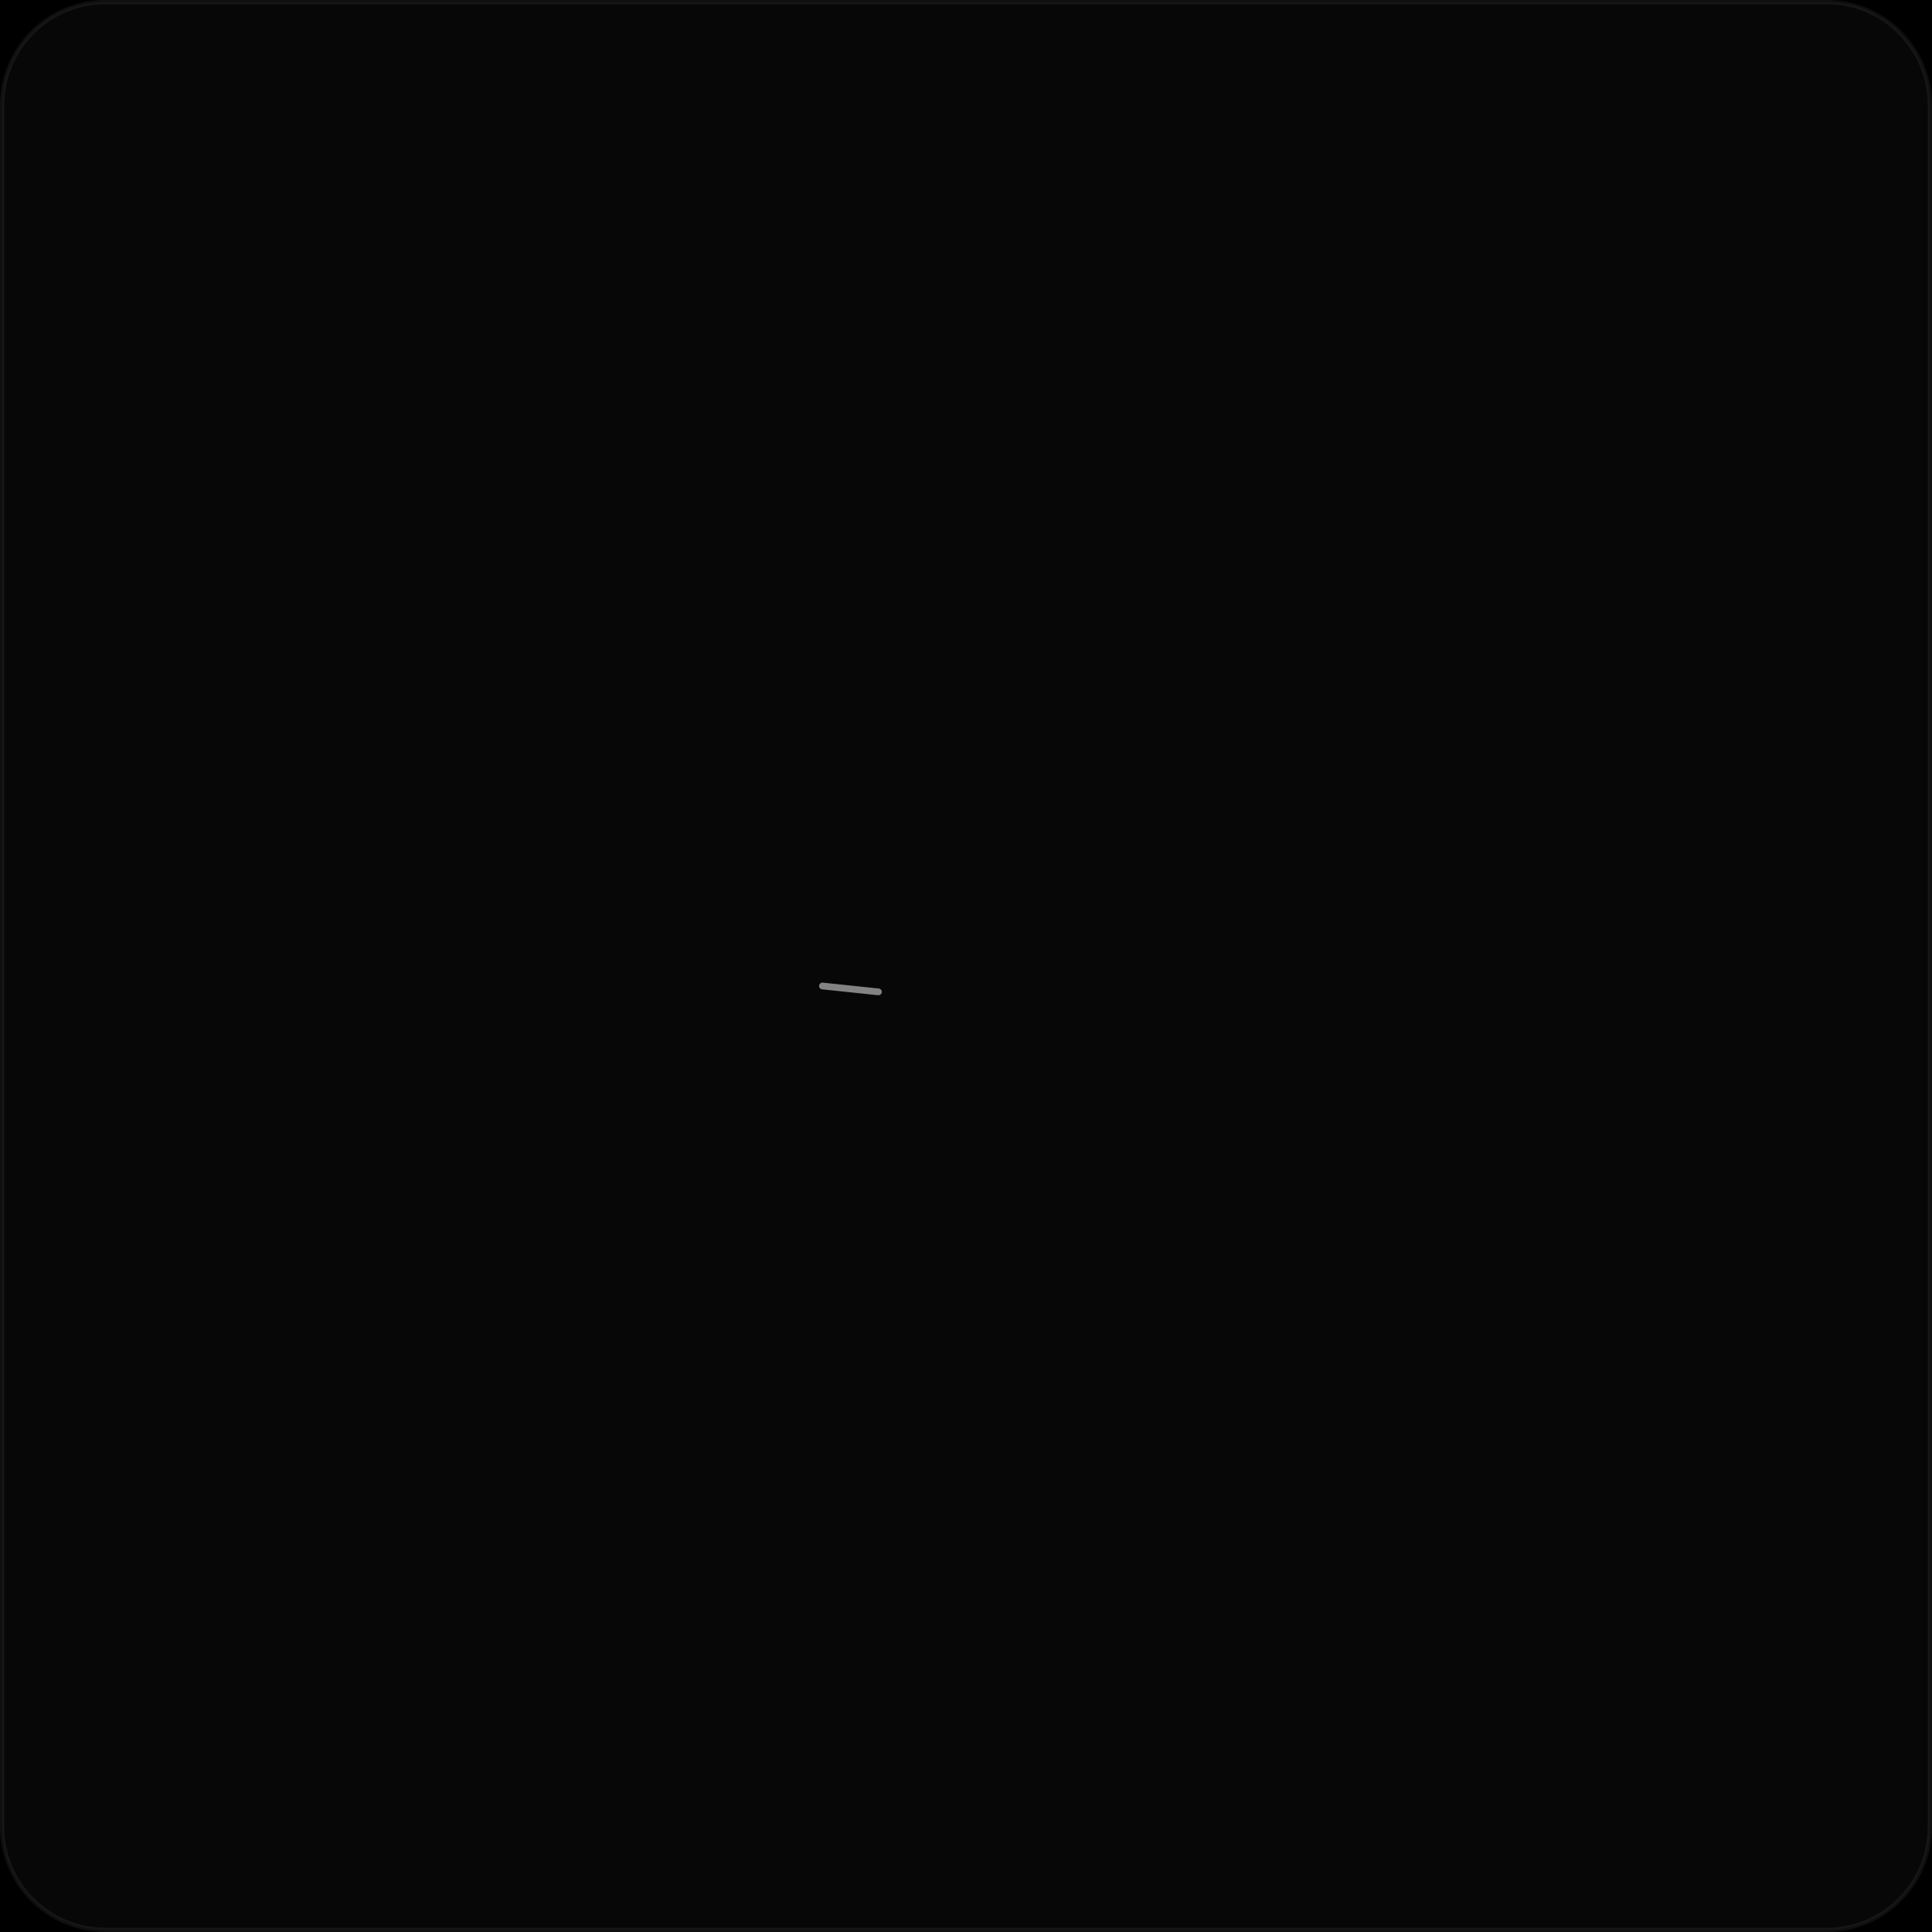
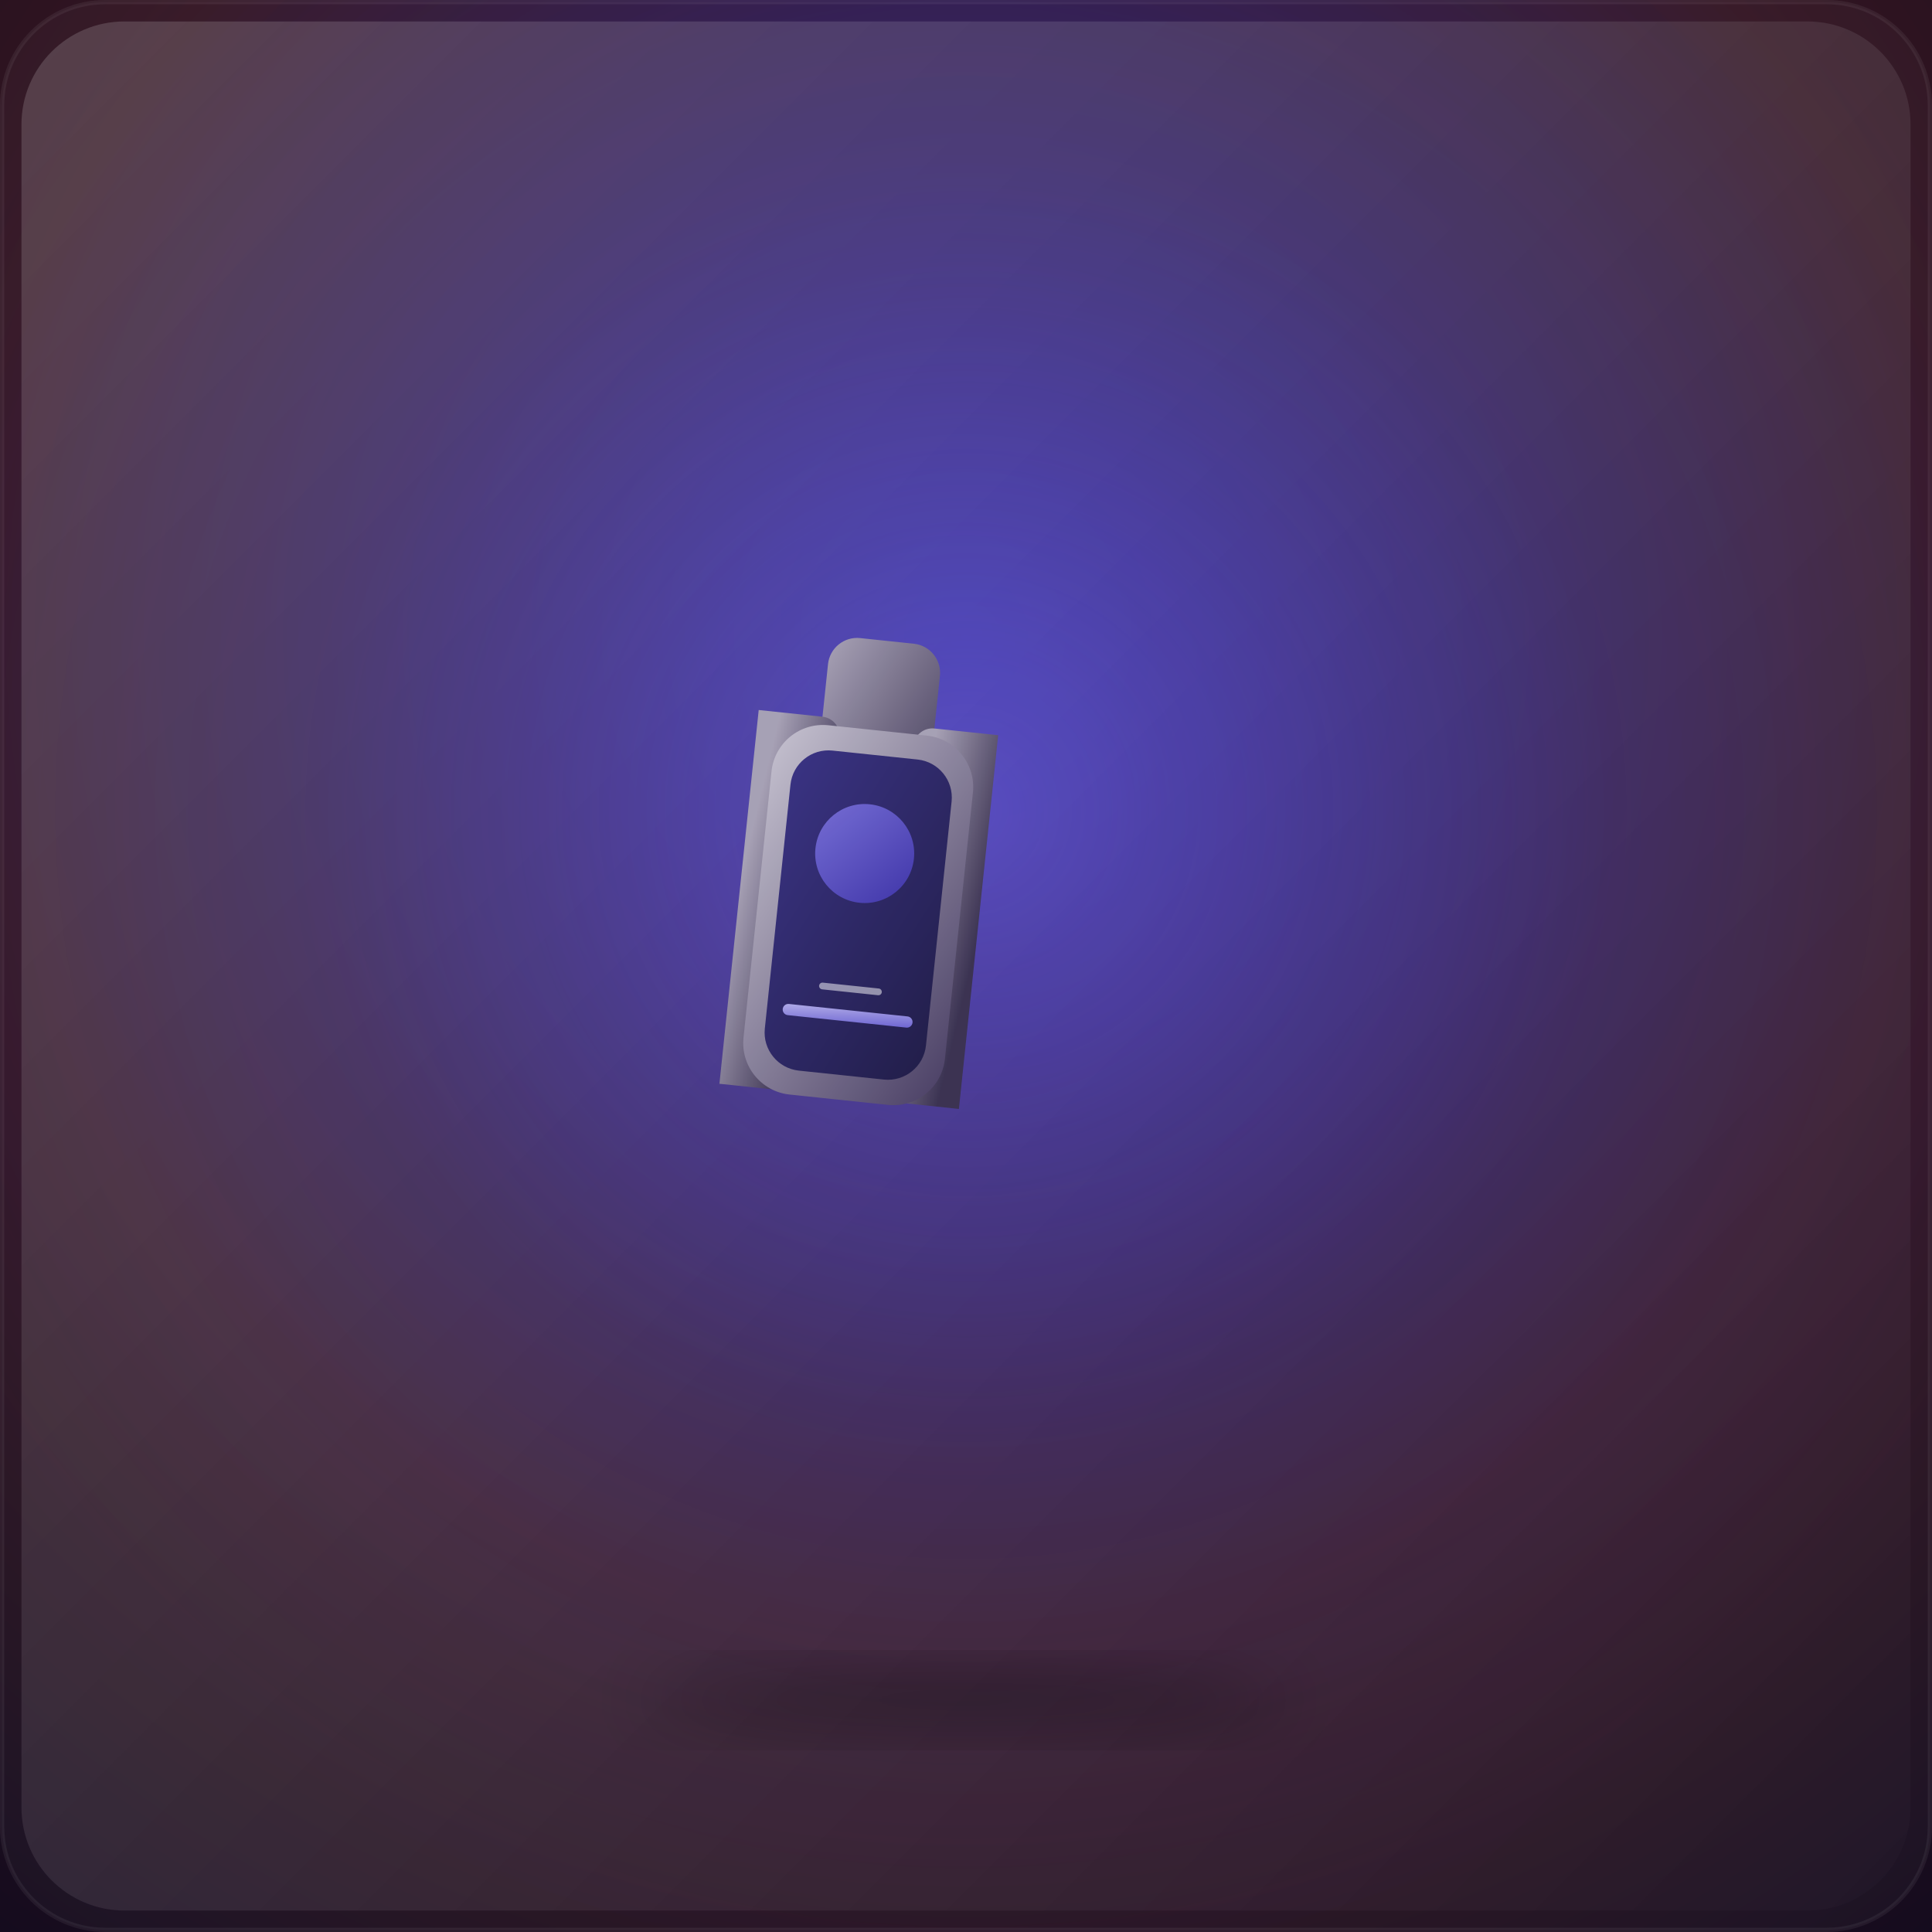
<svg xmlns="http://www.w3.org/2000/svg" viewBox="0 0 900 900" width="900" height="900">
  <defs>
-     <radialGradient id="bg" cx="50%" cy="33" r="85%">
-       <stop offset="0%" stop-color="#2c932f51e72" />
-       <stop offset="60%" stop-color="#8821362eda" />
-       <stop offset="100%" stop-color="#881b2d4c3" />
+     <radialGradient id="bg" cx="50%" cy="33%" r="85%">
+       <stop offset="0%" stop-color="#2b247b" />
+       <stop offset="60%" stop-color="#331521" />
+       <stop offset="100%" stop-color="#130b1e" />
    </radialGradient>
    <radialGradient id="glow" cx="50%" cy="42%" r="60%">
-       <stop offset="0%" stop-color="#6b547472713" stop-opacity="0.55" />
-       <stop offset="55%" stop-color="#4f065544a5c" stop-opacity="0.14" />
-       <stop offset="100%" stop-color="#3e81430aca7" stop-opacity="0" />
+       <stop offset="0%" stop-color="#5547f5" stop-opacity="0.55" />
+       <stop offset="55%" stop-color="#2918dc" stop-opacity="0.14" />
+       <stop offset="100%" stop-color="#2a1fad" stop-opacity="0" />
    </radialGradient>
+     <linearGradient id="metal" x1="0%" y1="0%" x2="100%" y2="100%">
+       <stop offset="0%" stop-color="#c4c0ce" />
+       <stop offset="100%" stop-color="#443960" />
+     </linearGradient>
+     <linearGradient id="metalSoft" x1="0%" y1="0%" x2="100%" y2="100%">
+       <stop offset="0%" stop-color="#a49eb3" />
+       <stop offset="100%" stop-color="#362d4d" />
+     </linearGradient>
+     <linearGradient id="acc" x1="0%" y1="0%" x2="100%" y2="100%">
+       <stop offset="0%" stop-color="#7269d3" />
+       <stop offset="100%" stop-color="#3a30a6" />
+     </linearGradient>
+     <linearGradient id="accLight" x1="0%" y1="0%" x2="100%" y2="100%">
+       <stop offset="0%" stop-color="#ada8e6" />
+       <stop offset="100%" stop-color="#6a61d1" />
+     </linearGradient>
+     <linearGradient id="unit" x1="0%" y1="0%" x2="100%" y2="100%">
+       <stop offset="0%" stop-color="#342d80" />
+       <stop offset="100%" stop-color="#1c1844" />
+     </linearGradient>
+     <linearGradient id="unitSoft" x1="0%" y1="0%" x2="100%" y2="100%">
+       <stop offset="0%" stop-color="#2d2867" />
+       <stop offset="100%" stop-color="#1a173b" />
+     </linearGradient>
+     <linearGradient id="sheen" x1="0%" y1="0%" x2="100%" y2="0%">
+       <stop offset="0%" stop-color="#ffffff" stop-opacity="0" />
+       <stop offset="50%" stop-color="#ffffff" stop-opacity="0.9" />
+       <stop offset="100%" stop-color="#ffffff" stop-opacity="0" />
+     </linearGradient>
+     <linearGradient id="glass" x1="0%" y1="0%" x2="100%" y2="100%">
+       <stop offset="0%" stop-color="#ffffff" stop-opacity="0.32" />
+       <stop offset="100%" stop-color="#ffffff" stop-opacity="0.02" />
+     </linearGradient>
    <filter id="soft" x="-40%" y="-40%" width="180%" height="180%">
      <feGaussianBlur stdDeviation="18" />
    </filter>
  </defs>
  <rect width="900" height="900" fill="url(#bg)" />
  <rect width="900" height="900" fill="url(#glow)" />
  <rect x="10" y="10" width="880" height="880" rx="48" fill="url(#glass)" opacity="0.5" />
  <ellipse cx="450" cy="792" rx="150" ry="13" fill="#000000" opacity="0.42" filter="url(#soft)" />
  <g transform="translate(450 450) rotate(6) scale(0.728) translate(-450 -450)">
    <g transform="translate(54 126) scale(0.72)">
      <rect x="400" y="170" width="100" height="200" rx="26" fill="url(#metalSoft)" />
      <path d="M400 260 H360 V560 H400" stroke="url(#metalSoft)" stroke-width="34" fill="none" stroke-linecap="round" />
      <path d="M500 260 H540 V560 H500" stroke="url(#metalSoft)" stroke-width="34" fill="none" stroke-linecap="round" />
      <rect x="360" y="250" width="180" height="330" rx="46" fill="url(#metal)" />
      <rect x="378" y="272" width="144" height="286" rx="34" fill="url(#unit)" />
      <circle cx="450" cy="360" r="44" fill="url(#acc)" />
      <rect x="392" y="500" width="116" height="10" rx="5" fill="url(#accLight)" />
      <rect x="422" y="478" width="56" height="6" rx="3" fill="#ffffff" opacity="0.5" />
    </g>
  </g>
  <rect x="1" y="1" width="898" height="898" rx="48" fill="#ffffff" opacity="0.03" />
  <rect x="1" y="1" width="898" height="898" rx="48" fill="none" stroke="#ffffff" stroke-opacity="0.06" stroke-width="2" />
</svg>
